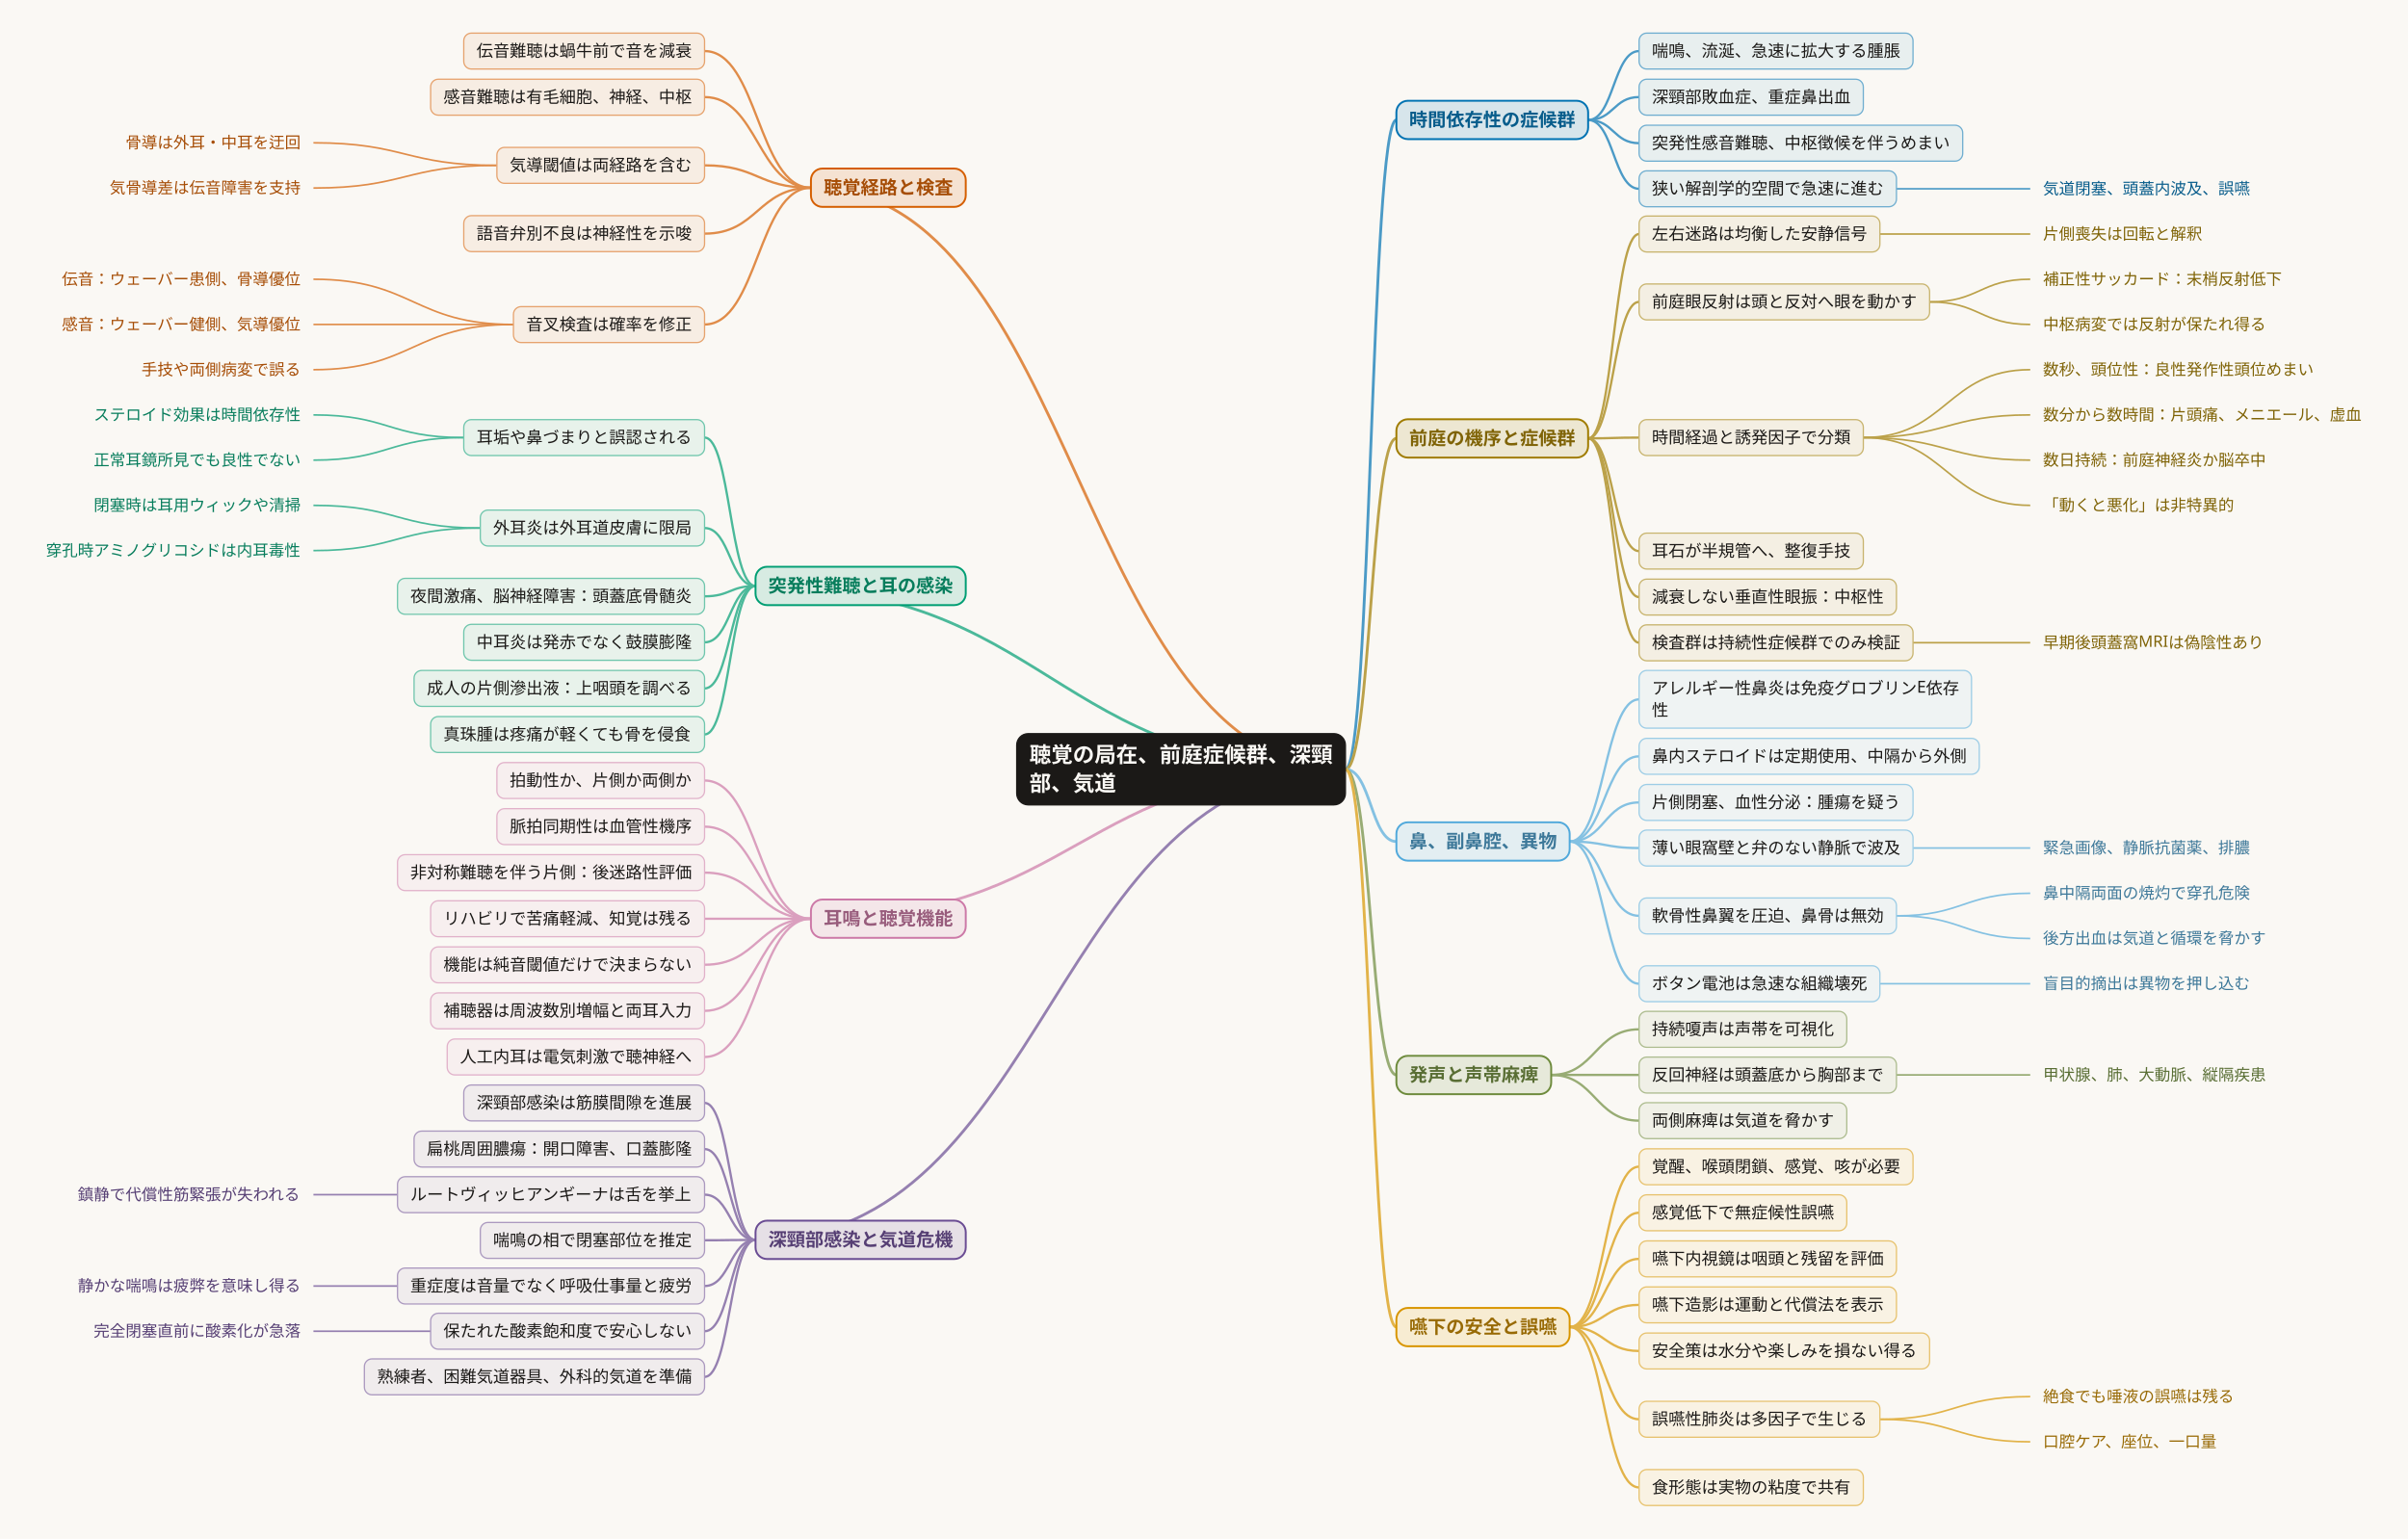
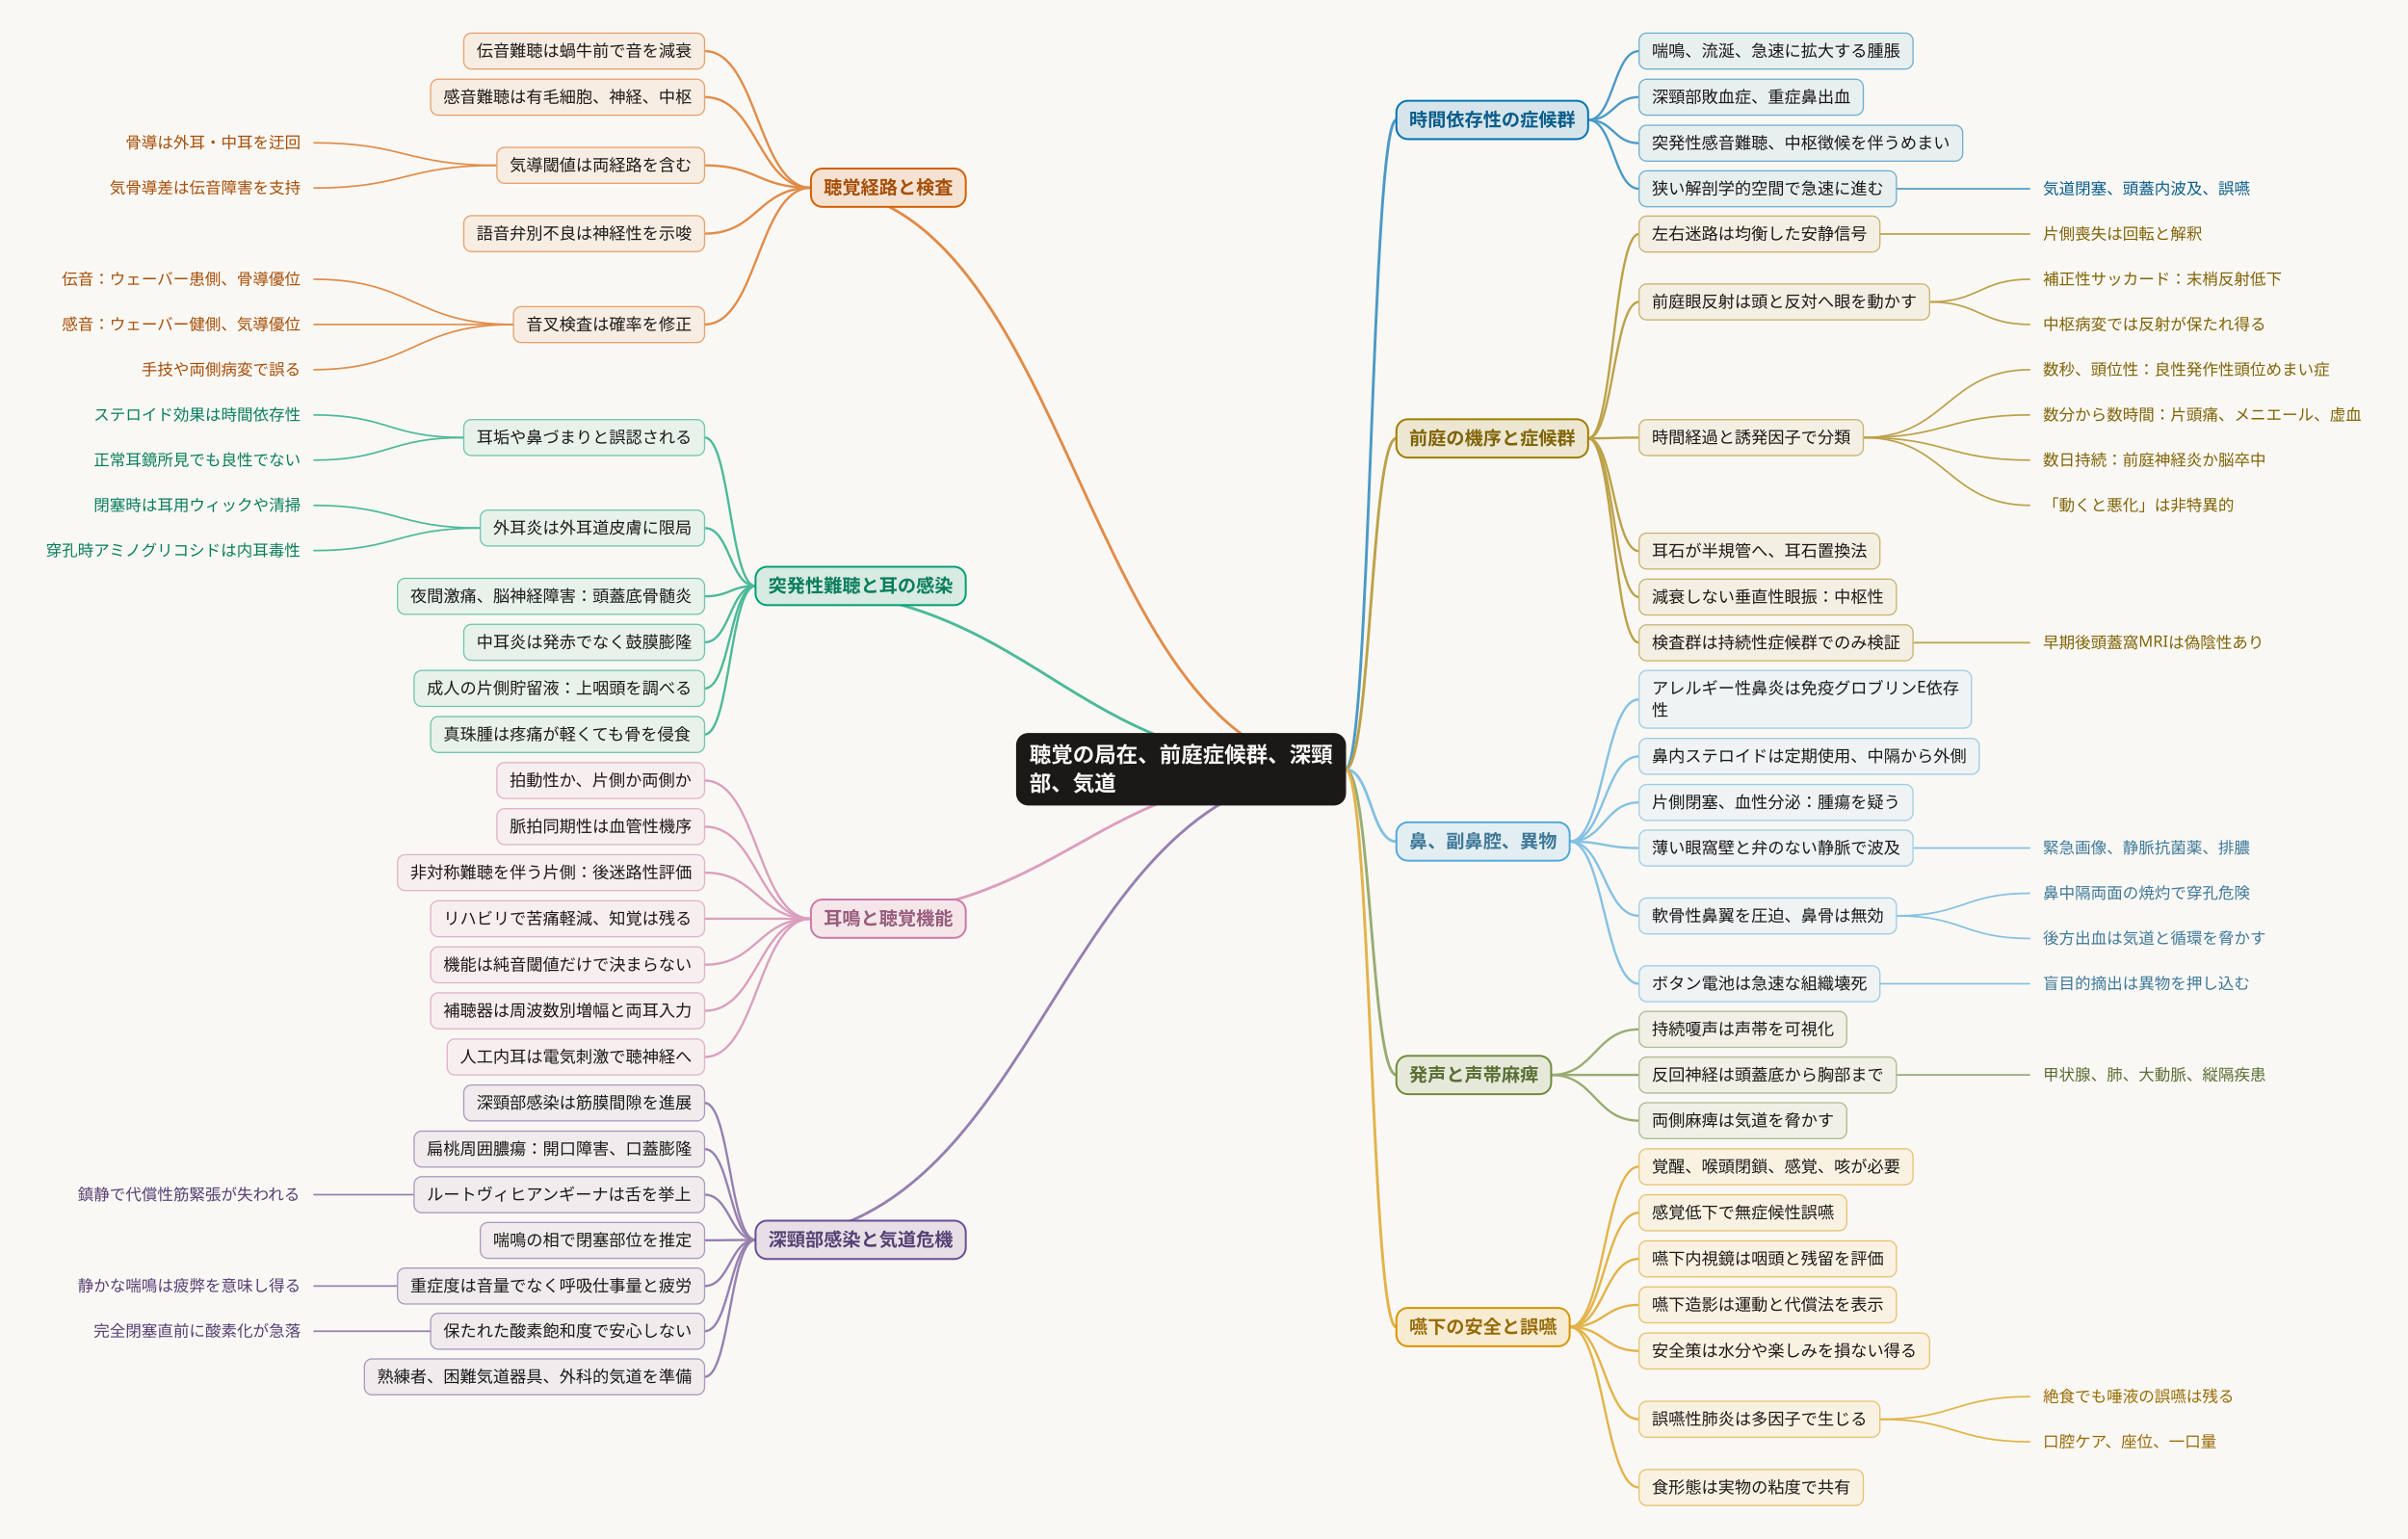
<svg xmlns="http://www.w3.org/2000/svg" class="mm" viewBox="0 0 1890 1208" width="1890" height="1208" role="img" aria-label="聴覚の局在、前庭症候群、深頸部、気道">
  <style>
  .mm-bg { fill: #faf8f4; }
  .mm text { font-family: 'Hiragino Sans', 'Noto Sans JP', ui-sans-serif, sans-serif; fill: #1b1917; }
  .mm .link { fill: none; stroke: #c9c1b4; }
  .mm .box { fill: none; stroke: none; }
  .mm .d0 .box { fill: #1b1917; stroke: #1b1917; }
  .mm .d0 text { fill: #faf8f4; font-weight: 650; }
  .mm .d1 text { font-weight: 600; }

  .mm .link.b0 { stroke: #4b9ac6; }
  .mm .b0.d1 .box { fill: #d7e5eb; stroke: #0072B2; stroke-width: 1.5; }
  .mm .b0.d1 text { fill: #075c8b; }
  .mm .b0.d2 .box { fill: #e8efef; stroke: #70aed0; }
  .mm .b0.d3 text, .mm .b0.d4 text { fill: #075c8b; }

  .mm .link.b1 { stroke: #e08c49; }
  .mm .b1.d1 .box { fill: #f5e2d2; stroke: #D55E00; stroke-width: 1.5; }
  .mm .b1.d1 text { fill: #a64d06; }
  .mm .b1.d2 .box { fill: #f7ede3; stroke: #e6a36e; }
  .mm .b1.d3 text, .mm .b1.d4 text { fill: #a64d06; }

  .mm .link.b2 { stroke: #4bb99a; }
  .mm .b2.d1 .box { fill: #d7ebe2; stroke: #009E73; stroke-width: 1.5; }
  .mm .b2.d1 text { fill: #077d5c; }
  .mm .b2.d2 .box { fill: #e8f2eb; stroke: #70c6ad; }
  .mm .b2.d3 text, .mm .b2.d4 text { fill: #077d5c; }

  .mm .link.b3 { stroke: #da9fbe; }
  .mm .b3.d1 .box { fill: #f4e6e9; stroke: #CC79A7; stroke-width: 1.5; }
  .mm .b3.d1 text { fill: #985c7c; }
  .mm .b3.d2 .box { fill: #f7efef; stroke: #e1b2ca; }
  .mm .b3.d3 text, .mm .b3.d4 text { fill: #985c7c; }

  .mm .link.b4 { stroke: #bba149; }
  .mm .b4.d1 .box { fill: #ede7d2; stroke: #A07C00; stroke-width: 1.5; }
  .mm .b4.d1 text { fill: #7f6306; }
  .mm .b4.d2 .box { fill: #f4efe3; stroke: #c8b46e; }
  .mm .b4.d3 text, .mm .b4.d4 text { fill: #7f6306; }

  .mm .link.b5 { stroke: #84c1e2; }
  .mm .b5.d1 .box { fill: #e3eef2; stroke: #51a9db; stroke-width: 1.5; }
  .mm .b5.d1 text { fill: #3d7899; }
  .mm .b5.d2 .box { fill: #eff3f3; stroke: #9dcde6; }
  .mm .b5.d3 text, .mm .b5.d4 text { fill: #3d7899; }

  .mm .link.b6 { stroke: #9580b0; }
  .mm .b6.d1 .box { fill: #e6e0e6; stroke: #6A4C93; stroke-width: 1.5; }
  .mm .b6.d1 text { fill: #563f74; }
  .mm .b6.d2 .box { fill: #f0eced; stroke: #ab99bf; }
  .mm .b6.d3 text, .mm .b6.d4 text { fill: #563f74; }

  .mm .link.b7 { stroke: #98ac74; }
  .mm .b7.d1 .box { fill: #e6e9da; stroke: #6E8B3D; stroke-width: 1.5; }
  .mm .b7.d1 text { fill: #596e34; }
  .mm .b7.d2 .box { fill: #f0f0e7; stroke: #adbc8f; }
  .mm .b7.d3 text, .mm .b7.d4 text { fill: #596e34; }

  .mm .link.b8 { stroke: #e2b349; }
  .mm .b8.d1 .box { fill: #f7ecd2; stroke: #d89500; stroke-width: 1.5; }
  .mm .b8.d1 text { fill: #986a05; }
  .mm .b8.d2 .box { fill: #f9f2e3; stroke: #e7c26e; }
  .mm .b8.d3 text, .mm .b8.d4 text { fill: #986a05; }
@media (prefers-color-scheme: dark) {
  .mm-bg { fill: #12100e; }
  .mm text { font-family: 'Hiragino Sans', 'Noto Sans JP', ui-sans-serif, sans-serif; fill: #ece7df; }
  .mm .link { fill: none; stroke: #3d3833; }
  .mm .box { fill: none; stroke: none; }
  .mm .d0 .box { fill: #ece7df; stroke: #ece7df; }
  .mm .d0 text { fill: #12100e; font-weight: 650; }
  .mm .d1 text { font-weight: 600; }

  .mm .link.b0 { stroke: #2d6a8d; }
  .mm .b0.d1 .box { fill: #172227; stroke: #3891c3; stroke-width: 1.5; }
  .mm .b0.d1 text { fill: #65a6ca; }
  .mm .b0.d2 .box { fill: #15191b; stroke: #275772; }
  .mm .b0.d3 text, .mm .b0.d4 text { fill: #65a6ca; }

  .mm .link.b1 { stroke: #a15f2b; }
  .mm .b1.d1 .box { fill: #2f2014; stroke: #de8138; stroke-width: 1.5; }
  .mm .b1.d1 text { fill: #e29a62; }
  .mm .b1.d2 .box { fill: #201811; stroke: #824e25; }
  .mm .b1.d3 text, .mm .b1.d4 text { fill: #e29a62; }

  .mm .link.b2 { stroke: #2d826a; }
  .mm .b2.d1 .box { fill: #172720; stroke: #38b392; stroke-width: 1.5; }
  .mm .b2.d1 text { fill: #65c0a5; }
  .mm .b2.d2 .box { fill: #151b17; stroke: #276a57; }
  .mm .b2.d3 text, .mm .b2.d4 text { fill: #65c0a5; }

  .mm .link.b3 { stroke: #9c6e86; }
  .mm .b3.d1 .box { fill: #2e2326; stroke: #d796ba; stroke-width: 1.5; }
  .mm .b3.d1 text { fill: #dcaac3; }
  .mm .b3.d2 .box { fill: #20191a; stroke: #7e5a6d; }
  .mm .b3.d3 text, .mm .b3.d4 text { fill: #dcaac3; }

  .mm .link.b4 { stroke: #84702b; }
  .mm .b4.d1 .box { fill: #292314; stroke: #b59938; stroke-width: 1.5; }
  .mm .b4.d1 text { fill: #c3ac62; }
  .mm .b4.d2 .box { fill: #1d1a11; stroke: #6c5b25; }
  .mm .b4.d3 text, .mm .b4.d4 text { fill: #c3ac62; }

  .mm .link.b5 { stroke: #5c8eab; }
  .mm .b5.d1 .box { fill: #21292d; stroke: #7bc4ee; stroke-width: 1.5; }
  .mm .b5.d1 text { fill: #97cdea; }
  .mm .b5.d2 .box { fill: #191d1e; stroke: #4c7389; }
  .mm .b5.d3 text, .mm .b5.d4 text { fill: #97cdea; }

  .mm .link.b6 { stroke: #67557c; }
  .mm .b6.d1 .box { fill: #231e24; stroke: #8b73ab; stroke-width: 1.5; }
  .mm .b6.d1 text { fill: #a390b8; }
  .mm .b6.d2 .box { fill: #1a1719; stroke: #554664; }
  .mm .b6.d3 text, .mm .b6.d4 text { fill: #a390b8; }

  .mm .link.b7 { stroke: #69784d; }
  .mm .b7.d1 .box { fill: #23251b; stroke: #8ea568; stroke-width: 1.5; }
  .mm .b7.d1 text { fill: #a6b686; }
  .mm .b7.d2 .box { fill: #1b1a14; stroke: #566240; }
  .mm .b7.d3 text, .mm .b7.d4 text { fill: #a6b686; }

  .mm .link.b8 { stroke: #ab832b; }
  .mm .b8.d1 .box { fill: #312714; stroke: #ecb438; stroke-width: 1.5; }
  .mm .b8.d1 text { fill: #ecc162; }
  .mm .b8.d2 .box { fill: #211b11; stroke: #8a6a25; }
  .mm .b8.d3 text, .mm .b8.d4 text { fill: #ecc162; }
}
</style>
  <rect class="mm-bg" width="1890" height="1208" />
  <path class="link b0" data-depth="1" stroke-width="2.2" d="M1056.0,603.9 C1076.0,603.9 1076.0,94.2 1096.0,94.2" />
  <path class="link b1" data-depth="1" stroke-width="2.2" d="M1056.0,603.9 C846.2,603.9 846.2,147.4 636.5,147.4" />
  <path class="link b2" data-depth="1" stroke-width="2.2" d="M1056.0,603.9 C824.5,603.9 824.5,460.0 593.0,460.0" />
  <path class="link b3" data-depth="1" stroke-width="2.2" d="M1056.0,603.9 C846.2,603.9 846.2,721.2 636.5,721.2" />
  <path class="link b4" data-depth="1" stroke-width="2.2" d="M1056.0,603.9 C1076.0,603.9 1076.0,344.1 1096.0,344.1" />
  <path class="link b5" data-depth="1" stroke-width="2.2" d="M1056.0,603.9 C1076.0,603.9 1076.0,660.6 1096.0,660.6" />
  <path class="link b6" data-depth="1" stroke-width="2.2" d="M1056.0,603.9 C824.5,603.9 824.5,973.3 593.0,973.3" />
  <path class="link b7" data-depth="1" stroke-width="2.2" d="M1056.0,603.9 C1076.0,603.9 1076.0,843.8 1096.0,843.8" />
  <path class="link b8" data-depth="1" stroke-width="2.2" d="M1056.0,603.9 C1076.0,603.9 1076.0,1041.7 1096.0,1041.7" />
  <g class="node d0 b0" data-depth="0">
    <rect class="box" x="798.0" y="575.9" width="258.0" height="55.9" rx="9" />
    <text x="808.0" y="598.4" font-size="17.0">聴覚の局在、前庭症候群、深頸</text>
    <text x="808.0" y="620.9" font-size="17.0">部、気道</text>
  </g>
  <path class="link b0" data-depth="2" stroke-width="1.8" d="M1246.5,94.2 C1266.5,94.2 1266.5,40.1 1286.5,40.1" />
  <path class="link b0" data-depth="2" stroke-width="1.8" d="M1246.5,94.2 C1266.5,94.2 1266.5,76.2 1286.5,76.2" />
  <path class="link b0" data-depth="2" stroke-width="1.8" d="M1246.5,94.2 C1266.5,94.2 1266.5,112.4 1286.5,112.4" />
  <path class="link b0" data-depth="2" stroke-width="1.8" d="M1246.5,94.2 C1266.5,94.2 1266.5,148.2 1286.5,148.2" />
  <g class="node d1 b0" data-depth="1">
    <rect class="box" x="1096.0" y="79.1" width="150.5" height="30.1" rx="9" />
    <text x="1106.0" y="99.1" font-size="14.5">時間依存性の症候群</text>
  </g>
  <g class="node d2 b0" data-depth="2">
    <rect class="box" x="1286.5" y="26.0" width="215.0" height="28.2" rx="6" />
    <text x="1296.5" y="44.5" font-size="13.0">喘鳴、流涎、急速に拡大する腫脹</text>
  </g>
  <g class="node d2 b0" data-depth="2">
    <rect class="box" x="1286.5" y="62.2" width="176.0" height="28.2" rx="6" />
    <text x="1296.5" y="80.7" font-size="13.0">深頸部敗血症、重症鼻出血</text>
  </g>
  <g class="node d2 b0" data-depth="2">
    <rect class="box" x="1286.5" y="98.3" width="254.0" height="28.2" rx="6" />
    <text x="1296.5" y="116.8" font-size="13.0">突発性感音難聴、中枢徴候を伴うめまい</text>
  </g>
  <path class="link b0" data-depth="3" stroke-width="1.3" d="M1488.5,148.2 C1541.0,148.2 1541.0,148.2 1593.5,148.2" />
  <g class="node d2 b0" data-depth="2">
    <rect class="box" x="1286.5" y="134.1" width="202.0" height="28.2" rx="6" />
    <text x="1296.5" y="152.6" font-size="13.0">狭い解剖学的空間で急速に進む</text>
  </g>
  <g class="node d3 b0" data-depth="3">
    <rect class="box" x="1593.5" y="134.5" width="182.5" height="27.5" rx="6" />
    <text x="1603.5" y="152.5" font-size="12.5">気道閉塞、頭蓋内波及、誤嚥</text>
  </g>
  <path class="link b1" data-depth="2" stroke-width="1.8" d="M636.5,147.4 C594.8,147.4 594.8,40.1 553.0,40.1" />
  <path class="link b1" data-depth="2" stroke-width="1.8" d="M636.5,147.4 C594.8,147.4 594.8,76.2 553.0,76.2" />
  <path class="link b1" data-depth="2" stroke-width="1.8" d="M636.5,147.4 C594.8,147.4 594.8,129.8 553.0,129.8" />
  <path class="link b1" data-depth="2" stroke-width="1.8" d="M636.5,147.4 C594.8,147.4 594.8,183.4 553.0,183.4" />
  <path class="link b1" data-depth="2" stroke-width="1.8" d="M636.5,147.4 C594.8,147.4 594.8,254.7 553.0,254.7" />
  <g class="node d1 b1" data-depth="1">
    <rect class="box" x="636.5" y="132.3" width="121.5" height="30.1" rx="9" />
    <text x="646.5" y="152.3" font-size="14.5">聴覚経路と検査</text>
  </g>
  <g class="node d2 b1" data-depth="2">
    <rect class="box" x="364.0" y="26.0" width="189.0" height="28.2" rx="6" />
    <text x="374.0" y="44.5" font-size="13.0">伝音難聴は蝸牛前で音を減衰</text>
  </g>
  <g class="node d2 b1" data-depth="2">
    <rect class="box" x="338.0" y="62.2" width="215.0" height="28.2" rx="6" />
    <text x="348.0" y="80.7" font-size="13.0">感音難聴は有毛細胞、神経、中枢</text>
  </g>
  <path class="link b1" data-depth="3" stroke-width="1.3" d="M390.0,129.8 C318.0,129.8 318.0,112.1 246.0,112.1" />
  <path class="link b1" data-depth="3" stroke-width="1.3" d="M390.0,129.8 C318.0,129.8 318.0,147.6 246.0,147.6" />
  <g class="node d2 b1" data-depth="2">
    <rect class="box" x="390.0" y="115.7" width="163.0" height="28.2" rx="6" />
    <text x="400.0" y="134.2" font-size="13.0">気導閾値は両経路を含む</text>
  </g>
  <g class="node d3 b1" data-depth="3">
    <rect class="box" x="88.5" y="98.3" width="157.5" height="27.5" rx="6" />
    <text x="98.5" y="116.3" font-size="12.5">骨導は外耳・中耳を迂回</text>
  </g>
  <g class="node d3 b1" data-depth="3">
    <rect class="box" x="76.0" y="133.8" width="170.0" height="27.5" rx="6" />
    <text x="86.0" y="151.8" font-size="12.5">気骨導差は伝音障害を支持</text>
  </g>
  <g class="node d2 b1" data-depth="2">
    <rect class="box" x="364.0" y="169.3" width="189.0" height="28.2" rx="6" />
    <text x="374.0" y="187.8" font-size="13.0">語音弁別不良は神経性を示唆</text>
  </g>
  <path class="link b1" data-depth="3" stroke-width="1.3" d="M403.0,254.7 C324.5,254.7 324.5,219.2 246.0,219.2" />
  <path class="link b1" data-depth="3" stroke-width="1.3" d="M403.0,254.7 C324.5,254.7 324.5,254.7 246.0,254.7" />
  <path class="link b1" data-depth="3" stroke-width="1.3" d="M403.0,254.7 C324.5,254.7 324.5,290.2 246.0,290.2" />
  <g class="node d2 b1" data-depth="2">
    <rect class="box" x="403.0" y="240.7" width="150.0" height="28.2" rx="6" />
    <text x="413.0" y="259.2" font-size="13.0">音叉検査は確率を修正</text>
  </g>
  <g class="node d3 b1" data-depth="3">
    <rect class="box" x="38.5" y="205.5" width="207.5" height="27.5" rx="6" />
    <text x="48.5" y="223.5" font-size="12.5">伝音：ウェーバー患側、骨導優位</text>
  </g>
  <g class="node d3 b1" data-depth="3">
    <rect class="box" x="38.5" y="241.0" width="207.5" height="27.5" rx="6" />
    <text x="48.5" y="259.0" font-size="12.5">感音：ウェーバー健側、気導優位</text>
  </g>
  <g class="node d3 b1" data-depth="3">
    <rect class="box" x="101.0" y="276.5" width="145.0" height="27.5" rx="6" />
    <text x="111.0" y="294.5" font-size="12.5">手技や両側病変で誤る</text>
  </g>
  <path class="link b2" data-depth="2" stroke-width="1.8" d="M593.0,460.0 C573.0,460.0 573.0,343.5 553.0,343.5" />
  <path class="link b2" data-depth="2" stroke-width="1.8" d="M593.0,460.0 C573.0,460.0 573.0,414.5 553.0,414.5" />
  <path class="link b2" data-depth="2" stroke-width="1.8" d="M593.0,460.0 C573.0,460.0 573.0,468.1 553.0,468.1" />
  <path class="link b2" data-depth="2" stroke-width="1.8" d="M593.0,460.0 C573.0,460.0 573.0,504.2 553.0,504.2" />
  <path class="link b2" data-depth="2" stroke-width="1.8" d="M593.0,460.0 C573.0,460.0 573.0,540.4 553.0,540.4" />
  <path class="link b2" data-depth="2" stroke-width="1.8" d="M593.0,460.0 C573.0,460.0 573.0,576.5 553.0,576.5" />
  <g class="node d1 b2" data-depth="1">
    <rect class="box" x="593.0" y="444.9" width="165.0" height="30.1" rx="9" />
    <text x="603.0" y="464.9" font-size="14.5">突発性難聴と耳の感染</text>
  </g>
  <path class="link b2" data-depth="3" stroke-width="1.3" d="M364.0,343.5 C305.0,343.5 305.0,325.7 246.0,325.7" />
  <path class="link b2" data-depth="3" stroke-width="1.3" d="M364.0,343.5 C305.0,343.5 305.0,361.2 246.0,361.2" />
  <g class="node d2 b2" data-depth="2">
    <rect class="box" x="364.0" y="329.4" width="189.0" height="28.2" rx="6" />
    <text x="374.0" y="347.9" font-size="13.0">耳垢や鼻づまりと誤認される</text>
  </g>
  <g class="node d3 b2" data-depth="3">
    <rect class="box" x="63.5" y="312.0" width="182.5" height="27.5" rx="6" />
    <text x="73.5" y="330.0" font-size="12.5">ステロイド効果は時間依存性</text>
  </g>
  <g class="node d3 b2" data-depth="3">
    <rect class="box" x="63.5" y="347.5" width="182.5" height="27.5" rx="6" />
    <text x="73.5" y="365.5" font-size="12.5">正常耳鏡所見でも良性でない</text>
  </g>
  <path class="link b2" data-depth="3" stroke-width="1.3" d="M377.0,414.5 C311.5,414.5 311.5,396.7 246.0,396.7" />
  <path class="link b2" data-depth="3" stroke-width="1.3" d="M377.0,414.5 C311.5,414.5 311.5,432.2 246.0,432.2" />
  <g class="node d2 b2" data-depth="2">
    <rect class="box" x="377.0" y="400.4" width="176.0" height="28.2" rx="6" />
    <text x="387.0" y="418.9" font-size="13.0">外耳炎は外耳道皮膚に限局</text>
  </g>
  <g class="node d3 b2" data-depth="3">
    <rect class="box" x="63.5" y="383.0" width="182.5" height="27.5" rx="6" />
    <text x="73.5" y="401.0" font-size="12.5">閉塞時は耳用ウィックや清掃</text>
  </g>
  <g class="node d3 b2" data-depth="3">
    <rect class="box" x="26.0" y="418.5" width="220.0" height="27.5" rx="6" />
    <text x="36.0" y="436.5" font-size="12.5">穿孔時アミノグリコシドは内耳毒性</text>
  </g>
  <g class="node d2 b2" data-depth="2">
    <rect class="box" x="312.0" y="454.0" width="241.0" height="28.2" rx="6" />
    <text x="322.0" y="472.5" font-size="13.0">夜間激痛、脳神経障害：頭蓋底骨髄炎</text>
  </g>
  <g class="node d2 b2" data-depth="2">
    <rect class="box" x="364.0" y="490.1" width="189.0" height="28.2" rx="6" />
    <text x="374.0" y="508.6" font-size="13.0">中耳炎は発赤でなく鼓膜膨隆</text>
  </g>
  <g class="node d2 b2" data-depth="2">
    <rect class="box" x="325.0" y="526.3" width="228.0" height="28.2" rx="6" />
-     <text x="335.0" y="544.8" font-size="13.0">成人の片側滲出液：上咽頭を調べる</text>
+     <text x="335.0" y="544.8" font-size="13.0">成人の片側貯留液：上咽頭を調べる</text>
  </g>
  <g class="node d2 b2" data-depth="2">
    <rect class="box" x="338.0" y="562.5" width="215.0" height="28.2" rx="6" />
    <text x="348.0" y="581.0" font-size="13.0">真珠腫は疼痛が軽くても骨を侵食</text>
  </g>
  <path class="link b3" data-depth="2" stroke-width="1.8" d="M636.5,721.2 C594.8,721.2 594.8,612.7 553.0,612.7" />
  <path class="link b3" data-depth="2" stroke-width="1.8" d="M636.5,721.2 C594.8,721.2 594.8,648.9 553.0,648.9" />
  <path class="link b3" data-depth="2" stroke-width="1.8" d="M636.5,721.2 C594.8,721.2 594.8,685.0 553.0,685.0" />
  <path class="link b3" data-depth="2" stroke-width="1.8" d="M636.5,721.2 C594.8,721.2 594.8,721.2 553.0,721.2" />
  <path class="link b3" data-depth="2" stroke-width="1.8" d="M636.5,721.2 C594.8,721.2 594.8,757.3 553.0,757.3" />
  <path class="link b3" data-depth="2" stroke-width="1.8" d="M636.5,721.2 C594.8,721.2 594.8,793.5 553.0,793.5" />
  <path class="link b3" data-depth="2" stroke-width="1.8" d="M636.5,721.2 C594.8,721.2 594.8,829.7 553.0,829.7" />
  <g class="node d1 b3" data-depth="1">
    <rect class="box" x="636.5" y="706.1" width="121.5" height="30.1" rx="9" />
    <text x="646.5" y="726.1" font-size="14.5">耳鳴と聴覚機能</text>
  </g>
  <g class="node d2 b3" data-depth="2">
    <rect class="box" x="390.0" y="598.6" width="163.0" height="28.2" rx="6" />
    <text x="400.0" y="617.1" font-size="13.0">拍動性か、片側か両側か</text>
  </g>
  <g class="node d2 b3" data-depth="2">
    <rect class="box" x="390.0" y="634.8" width="163.0" height="28.2" rx="6" />
    <text x="400.0" y="653.3" font-size="13.0">脈拍同期性は血管性機序</text>
  </g>
  <g class="node d2 b3" data-depth="2">
    <rect class="box" x="312.0" y="670.9" width="241.0" height="28.2" rx="6" />
    <text x="322.0" y="689.4" font-size="13.0">非対称難聴を伴う片側：後迷路性評価</text>
  </g>
  <g class="node d2 b3" data-depth="2">
    <rect class="box" x="338.0" y="707.1" width="215.0" height="28.2" rx="6" />
    <text x="348.0" y="725.6" font-size="13.0">リハビリで苦痛軽減、知覚は残る</text>
  </g>
  <g class="node d2 b3" data-depth="2">
    <rect class="box" x="338.0" y="743.3" width="215.0" height="28.2" rx="6" />
    <text x="348.0" y="761.8" font-size="13.0">機能は純音閾値だけで決まらない</text>
  </g>
  <g class="node d2 b3" data-depth="2">
    <rect class="box" x="338.0" y="779.4" width="215.0" height="28.2" rx="6" />
    <text x="348.0" y="797.9" font-size="13.0">補聴器は周波数別増幅と両耳入力</text>
  </g>
  <g class="node d2 b3" data-depth="2">
    <rect class="box" x="351.0" y="815.6" width="202.0" height="28.2" rx="6" />
    <text x="361.0" y="834.1" font-size="13.0">人工内耳は電気刺激で聴神経へ</text>
  </g>
  <path class="link b4" data-depth="2" stroke-width="1.8" d="M1246.5,344.1 C1266.5,344.1 1266.5,183.7 1286.5,183.7" />
  <path class="link b4" data-depth="2" stroke-width="1.8" d="M1246.5,344.1 C1266.5,344.1 1266.5,237.0 1286.5,237.0" />
  <path class="link b4" data-depth="2" stroke-width="1.8" d="M1246.5,344.1 C1266.5,344.1 1266.5,343.5 1286.5,343.5" />
  <path class="link b4" data-depth="2" stroke-width="1.8" d="M1246.5,344.1 C1266.5,344.1 1266.5,432.6 1286.5,432.6" />
  <path class="link b4" data-depth="2" stroke-width="1.8" d="M1246.5,344.1 C1266.5,344.1 1266.5,468.7 1286.5,468.7" />
  <path class="link b4" data-depth="2" stroke-width="1.8" d="M1246.5,344.1 C1266.5,344.1 1266.5,504.5 1286.5,504.5" />
  <g class="node d1 b4" data-depth="1">
    <rect class="box" x="1096.0" y="329.1" width="150.5" height="30.1" rx="9" />
    <text x="1106.0" y="349.1" font-size="14.5">前庭の機序と症候群</text>
  </g>
  <path class="link b4" data-depth="3" stroke-width="1.3" d="M1475.5,183.7 C1534.5,183.7 1534.5,183.7 1593.5,183.7" />
  <g class="node d2 b4" data-depth="2">
    <rect class="box" x="1286.5" y="169.6" width="189.0" height="28.2" rx="6" />
    <text x="1296.5" y="188.1" font-size="13.0">左右迷路は均衡した安静信号</text>
  </g>
  <g class="node d3 b4" data-depth="3">
    <rect class="box" x="1593.5" y="170.0" width="145.0" height="27.5" rx="6" />
    <text x="1603.5" y="188.0" font-size="12.5">片側喪失は回転と解釈</text>
  </g>
  <path class="link b4" data-depth="3" stroke-width="1.3" d="M1514.5,237.0 C1554.0,237.0 1554.0,219.2 1593.5,219.2" />
  <path class="link b4" data-depth="3" stroke-width="1.3" d="M1514.5,237.0 C1554.0,237.0 1554.0,254.7 1593.5,254.7" />
  <g class="node d2 b4" data-depth="2">
    <rect class="box" x="1286.5" y="222.9" width="228.0" height="28.2" rx="6" />
    <text x="1296.5" y="241.4" font-size="13.0">前庭眼反射は頭と反対へ眼を動かす</text>
  </g>
  <g class="node d3 b4" data-depth="3">
    <rect class="box" x="1593.5" y="205.5" width="207.5" height="27.5" rx="6" />
    <text x="1603.5" y="223.5" font-size="12.5">補正性サッカード：末梢反射低下</text>
  </g>
  <g class="node d3 b4" data-depth="3">
    <rect class="box" x="1593.5" y="241.0" width="195.0" height="27.5" rx="6" />
    <text x="1603.5" y="259.0" font-size="12.5">中枢病変では反射が保たれ得る</text>
  </g>
  <path class="link b4" data-depth="3" stroke-width="1.3" d="M1462.5,343.5 C1528.0,343.5 1528.0,290.2 1593.5,290.2" />
  <path class="link b4" data-depth="3" stroke-width="1.3" d="M1462.5,343.5 C1528.0,343.5 1528.0,325.7 1593.5,325.7" />
  <path class="link b4" data-depth="3" stroke-width="1.3" d="M1462.5,343.5 C1528.0,343.5 1528.0,361.2 1593.5,361.2" />
  <path class="link b4" data-depth="3" stroke-width="1.3" d="M1462.5,343.5 C1528.0,343.5 1528.0,396.7 1593.5,396.7" />
  <g class="node d2 b4" data-depth="2">
    <rect class="box" x="1286.5" y="329.4" width="176.0" height="28.2" rx="6" />
    <text x="1296.5" y="347.9" font-size="13.0">時間経過と誘発因子で分類</text>
  </g>
  <g class="node d3 b4" data-depth="3">
-     <rect class="box" x="1593.5" y="276.5" width="232.5" height="27.5" rx="6" />
-     <text x="1603.5" y="294.5" font-size="12.5">数秒、頭位性：良性発作性頭位めまい</text>
+     <rect class="box" x="1593.5" y="276.5" width="245.0" height="27.5" rx="6" />
+     <text x="1603.5" y="294.5" font-size="12.5">数秒、頭位性：良性発作性頭位めまい症</text>
  </g>
  <g class="node d3 b4" data-depth="3">
    <rect class="box" x="1593.5" y="312.0" width="270.0" height="27.5" rx="6" />
    <text x="1603.5" y="330.0" font-size="12.5">数分から数時間：片頭痛、メニエール、虚血</text>
  </g>
  <g class="node d3 b4" data-depth="3">
    <rect class="box" x="1593.5" y="347.5" width="195.0" height="27.5" rx="6" />
    <text x="1603.5" y="365.5" font-size="12.5">数日持続：前庭神経炎か脳卒中</text>
  </g>
  <g class="node d3 b4" data-depth="3">
    <rect class="box" x="1593.5" y="383.0" width="170.0" height="27.5" rx="6" />
    <text x="1603.5" y="401.0" font-size="12.5">「動くと悪化」は非特異的</text>
  </g>
  <g class="node d2 b4" data-depth="2">
-     <rect class="box" x="1286.5" y="418.5" width="176.0" height="28.2" rx="6" />
-     <text x="1296.5" y="437.0" font-size="13.0">耳石が半規管へ、整復手技</text>
+     <rect class="box" x="1286.5" y="418.5" width="189.0" height="28.2" rx="6" />
+     <text x="1296.5" y="437.0" font-size="13.0">耳石が半規管へ、耳石置換法</text>
  </g>
  <g class="node d2 b4" data-depth="2">
    <rect class="box" x="1286.5" y="454.6" width="202.0" height="28.2" rx="6" />
    <text x="1296.5" y="473.1" font-size="13.0">減衰しない垂直性眼振：中枢性</text>
  </g>
  <path class="link b4" data-depth="3" stroke-width="1.3" d="M1501.5,504.5 C1547.5,504.5 1547.5,504.5 1593.5,504.5" />
  <g class="node d2 b4" data-depth="2">
    <rect class="box" x="1286.5" y="490.5" width="215.0" height="28.2" rx="6" />
    <text x="1296.5" y="509.0" font-size="13.0">検査群は持続性症候群でのみ検証</text>
  </g>
  <g class="node d3 b4" data-depth="3">
    <rect class="box" x="1593.5" y="490.8" width="189.9" height="27.5" rx="6" />
    <text x="1603.5" y="508.8" font-size="12.5">早期後頭蓋窩MRIは偽陰性あり</text>
  </g>
  <path class="link b5" data-depth="2" stroke-width="1.8" d="M1232.0,660.6 C1259.2,660.6 1259.2,549.0 1286.5,549.0" />
  <path class="link b5" data-depth="2" stroke-width="1.8" d="M1232.0,660.6 C1259.2,660.6 1259.2,593.7 1286.5,593.7" />
  <path class="link b5" data-depth="2" stroke-width="1.8" d="M1232.0,660.6 C1259.2,660.6 1259.2,629.9 1286.5,629.9" />
  <path class="link b5" data-depth="2" stroke-width="1.8" d="M1232.0,660.6 C1259.2,660.6 1259.2,665.7 1286.5,665.7" />
  <path class="link b5" data-depth="2" stroke-width="1.8" d="M1232.0,660.6 C1259.2,660.6 1259.2,718.9 1286.5,718.9" />
  <path class="link b5" data-depth="2" stroke-width="1.8" d="M1232.0,660.6 C1259.2,660.6 1259.2,772.2 1286.5,772.2" />
  <g class="node d1 b5" data-depth="1">
    <rect class="box" x="1096.0" y="645.5" width="136.0" height="30.1" rx="9" />
    <text x="1106.0" y="665.5" font-size="14.5">鼻、副鼻腔、異物</text>
  </g>
  <g class="node d2 b5" data-depth="2">
    <rect class="box" x="1286.5" y="526.3" width="260.9" height="45.3" rx="6" />
    <text x="1296.5" y="544.8" font-size="13.0">アレルギー性鼻炎は免疫グロブリンE依存</text>
    <text x="1296.5" y="562.0" font-size="13.0">性</text>
  </g>
  <g class="node d2 b5" data-depth="2">
    <rect class="box" x="1286.5" y="579.6" width="267.0" height="28.2" rx="6" />
    <text x="1296.5" y="598.1" font-size="13.0">鼻内ステロイドは定期使用、中隔から外側</text>
  </g>
  <g class="node d2 b5" data-depth="2">
    <rect class="box" x="1286.5" y="615.8" width="215.0" height="28.2" rx="6" />
    <text x="1296.5" y="634.3" font-size="13.0">片側閉塞、血性分泌：腫瘍を疑う</text>
  </g>
  <path class="link b5" data-depth="3" stroke-width="1.3" d="M1501.5,665.7 C1547.5,665.7 1547.5,665.7 1593.5,665.7" />
  <g class="node d2 b5" data-depth="2">
    <rect class="box" x="1286.5" y="651.6" width="215.0" height="28.2" rx="6" />
    <text x="1296.5" y="670.1" font-size="13.0">薄い眼窩壁と弁のない静脈で波及</text>
  </g>
  <g class="node d3 b5" data-depth="3">
    <rect class="box" x="1593.5" y="651.9" width="182.5" height="27.5" rx="6" />
    <text x="1603.5" y="669.9" font-size="12.5">緊急画像、静脈抗菌薬、排膿</text>
  </g>
  <path class="link b5" data-depth="3" stroke-width="1.3" d="M1488.5,718.9 C1541.0,718.9 1541.0,701.2 1593.5,701.2" />
  <path class="link b5" data-depth="3" stroke-width="1.3" d="M1488.5,718.9 C1541.0,718.9 1541.0,736.7 1593.5,736.7" />
  <g class="node d2 b5" data-depth="2">
    <rect class="box" x="1286.5" y="704.9" width="202.0" height="28.2" rx="6" />
    <text x="1296.5" y="723.4" font-size="13.0">軟骨性鼻翼を圧迫、鼻骨は無効</text>
  </g>
  <g class="node d3 b5" data-depth="3">
    <rect class="box" x="1593.5" y="687.4" width="182.5" height="27.5" rx="6" />
    <text x="1603.5" y="705.4" font-size="12.5">鼻中隔両面の焼灼で穿孔危険</text>
  </g>
  <g class="node d3 b5" data-depth="3">
    <rect class="box" x="1593.5" y="722.9" width="195.0" height="27.5" rx="6" />
    <text x="1603.5" y="740.9" font-size="12.5">後方出血は気道と循環を脅かす</text>
  </g>
  <path class="link b5" data-depth="3" stroke-width="1.3" d="M1475.5,772.2 C1534.5,772.2 1534.5,772.2 1593.5,772.2" />
  <g class="node d2 b5" data-depth="2">
    <rect class="box" x="1286.5" y="758.1" width="189.0" height="28.2" rx="6" />
    <text x="1296.5" y="776.6" font-size="13.0">ボタン電池は急速な組織壊死</text>
  </g>
  <g class="node d3 b5" data-depth="3">
    <rect class="box" x="1593.5" y="758.4" width="182.5" height="27.5" rx="6" />
    <text x="1603.5" y="776.4" font-size="12.5">盲目的摘出は異物を押し込む</text>
  </g>
  <path class="link b6" data-depth="2" stroke-width="1.8" d="M593.0,973.3 C573.0,973.3 573.0,865.8 553.0,865.8" />
  <path class="link b6" data-depth="2" stroke-width="1.8" d="M593.0,973.3 C573.0,973.3 573.0,902.0 553.0,902.0" />
  <path class="link b6" data-depth="2" stroke-width="1.8" d="M593.0,973.3 C573.0,973.3 573.0,937.8 553.0,937.8" />
  <path class="link b6" data-depth="2" stroke-width="1.8" d="M593.0,973.3 C573.0,973.3 573.0,973.6 553.0,973.6" />
  <path class="link b6" data-depth="2" stroke-width="1.8" d="M593.0,973.3 C573.0,973.3 573.0,1009.5 553.0,1009.5" />
  <path class="link b6" data-depth="2" stroke-width="1.8" d="M593.0,973.3 C573.0,973.3 573.0,1045.0 553.0,1045.0" />
  <path class="link b6" data-depth="2" stroke-width="1.8" d="M593.0,973.3 C573.0,973.3 573.0,1080.8 553.0,1080.8" />
  <g class="node d1 b6" data-depth="1">
    <rect class="box" x="593.0" y="958.2" width="165.0" height="30.1" rx="9" />
    <text x="603.0" y="978.2" font-size="14.5">深頸部感染と気道危機</text>
  </g>
  <g class="node d2 b6" data-depth="2">
    <rect class="box" x="364.0" y="851.7" width="189.0" height="28.2" rx="6" />
    <text x="374.0" y="870.2" font-size="13.0">深頸部感染は筋膜間隙を進展</text>
  </g>
  <g class="node d2 b6" data-depth="2">
    <rect class="box" x="325.0" y="887.9" width="228.0" height="28.2" rx="6" />
    <text x="335.0" y="906.4" font-size="13.0">扁桃周囲膿瘍：開口障害、口蓋膨隆</text>
  </g>
-   <path class="link b6" data-depth="3" stroke-width="1.3" d="M312.0,937.8 C279.0,937.8 279.0,937.8 246.0,937.8" />
-   <g class="node d2 b6" data-depth="2">
-     <rect class="box" x="312.0" y="923.7" width="241.0" height="28.2" rx="6" />
-     <text x="322.0" y="942.2" font-size="13.0">ルートヴィッヒアンギーナは舌を挙上</text>
+   <path class="link b6" data-depth="3" stroke-width="1.3" d="M325.0,937.8 C285.5,937.8 285.5,937.8 246.0,937.8" />
+   <g class="node d2 b6" data-depth="2">
+     <rect class="box" x="325.0" y="923.7" width="228.0" height="28.2" rx="6" />
+     <text x="335.0" y="942.2" font-size="13.0">ルートヴィヒアンギーナは舌を挙上</text>
  </g>
  <g class="node d3 b6" data-depth="3">
    <rect class="box" x="51.0" y="924.1" width="195.0" height="27.5" rx="6" />
    <text x="61.0" y="942.1" font-size="12.5">鎮静で代償性筋緊張が失われる</text>
  </g>
  <g class="node d2 b6" data-depth="2">
    <rect class="box" x="377.0" y="959.6" width="176.0" height="28.2" rx="6" />
    <text x="387.0" y="978.1" font-size="13.0">喘鳴の相で閉塞部位を推定</text>
  </g>
  <path class="link b6" data-depth="3" stroke-width="1.3" d="M312.0,1009.5 C279.0,1009.5 279.0,1009.5 246.0,1009.5" />
  <g class="node d2 b6" data-depth="2">
    <rect class="box" x="312.0" y="995.4" width="241.0" height="28.2" rx="6" />
    <text x="322.0" y="1013.9" font-size="13.0">重症度は音量でなく呼吸仕事量と疲労</text>
  </g>
  <g class="node d3 b6" data-depth="3">
    <rect class="box" x="51.0" y="995.7" width="195.0" height="27.5" rx="6" />
    <text x="61.0" y="1013.7" font-size="12.5">静かな喘鳴は疲弊を意味し得る</text>
  </g>
  <path class="link b6" data-depth="3" stroke-width="1.3" d="M338.0,1045.0 C292.0,1045.0 292.0,1045.0 246.0,1045.0" />
  <g class="node d2 b6" data-depth="2">
    <rect class="box" x="338.0" y="1030.9" width="215.0" height="28.2" rx="6" />
    <text x="348.0" y="1049.4" font-size="13.0">保たれた酸素飽和度で安心しない</text>
  </g>
  <g class="node d3 b6" data-depth="3">
    <rect class="box" x="63.5" y="1031.2" width="182.5" height="27.5" rx="6" />
    <text x="73.5" y="1049.2" font-size="12.5">完全閉塞直前に酸素化が急落</text>
  </g>
  <g class="node d2 b6" data-depth="2">
    <rect class="box" x="286.0" y="1066.7" width="267.0" height="28.2" rx="6" />
    <text x="296.0" y="1085.2" font-size="13.0">熟練者、困難気道器具、外科的気道を準備</text>
  </g>
  <path class="link b7" data-depth="2" stroke-width="1.8" d="M1217.5,843.8 C1252.0,843.8 1252.0,808.0 1286.5,808.0" />
  <path class="link b7" data-depth="2" stroke-width="1.8" d="M1217.5,843.8 C1252.0,843.8 1252.0,843.8 1286.5,843.8" />
  <path class="link b7" data-depth="2" stroke-width="1.8" d="M1217.5,843.8 C1252.0,843.8 1252.0,879.7 1286.5,879.7" />
  <g class="node d1 b7" data-depth="1">
    <rect class="box" x="1096.0" y="828.8" width="121.5" height="30.1" rx="9" />
    <text x="1106.0" y="848.8" font-size="14.5">発声と声帯麻痺</text>
  </g>
  <g class="node d2 b7" data-depth="2">
    <rect class="box" x="1286.5" y="793.9" width="163.0" height="28.2" rx="6" />
    <text x="1296.5" y="812.4" font-size="13.0">持続嗄声は声帯を可視化</text>
  </g>
  <path class="link b7" data-depth="3" stroke-width="1.3" d="M1488.5,843.8 C1541.0,843.8 1541.0,843.8 1593.5,843.8" />
  <g class="node d2 b7" data-depth="2">
    <rect class="box" x="1286.5" y="829.8" width="202.0" height="28.2" rx="6" />
    <text x="1296.5" y="848.3" font-size="13.0">反回神経は頭蓋底から胸部まで</text>
  </g>
  <g class="node d3 b7" data-depth="3">
    <rect class="box" x="1593.5" y="830.1" width="195.0" height="27.5" rx="6" />
    <text x="1603.5" y="848.1" font-size="12.5">甲状腺、肺、大動脈、縦隔疾患</text>
  </g>
  <g class="node d2 b7" data-depth="2">
    <rect class="box" x="1286.5" y="865.6" width="163.0" height="28.2" rx="6" />
    <text x="1296.5" y="884.1" font-size="13.0">両側麻痺は気道を脅かす</text>
  </g>
  <path class="link b8" data-depth="2" stroke-width="1.8" d="M1232.0,1041.7 C1259.2,1041.7 1259.2,915.8 1286.5,915.8" />
  <path class="link b8" data-depth="2" stroke-width="1.8" d="M1232.0,1041.7 C1259.2,1041.7 1259.2,952.0 1286.5,952.0" />
  <path class="link b8" data-depth="2" stroke-width="1.8" d="M1232.0,1041.7 C1259.2,1041.7 1259.2,988.2 1286.5,988.2" />
  <path class="link b8" data-depth="2" stroke-width="1.8" d="M1232.0,1041.7 C1259.2,1041.7 1259.2,1024.3 1286.5,1024.3" />
  <path class="link b8" data-depth="2" stroke-width="1.8" d="M1232.0,1041.7 C1259.2,1041.7 1259.2,1060.5 1286.5,1060.5" />
  <path class="link b8" data-depth="2" stroke-width="1.8" d="M1232.0,1041.7 C1259.2,1041.7 1259.2,1114.1 1286.5,1114.1" />
  <path class="link b8" data-depth="2" stroke-width="1.8" d="M1232.0,1041.7 C1259.2,1041.7 1259.2,1167.6 1286.5,1167.6" />
  <g class="node d1 b8" data-depth="1">
    <rect class="box" x="1096.0" y="1026.7" width="136.0" height="30.1" rx="9" />
    <text x="1106.0" y="1046.7" font-size="14.5">嚥下の安全と誤嚥</text>
  </g>
  <g class="node d2 b8" data-depth="2">
    <rect class="box" x="1286.5" y="901.8" width="215.0" height="28.2" rx="6" />
    <text x="1296.5" y="920.3" font-size="13.0">覚醒、喉頭閉鎖、感覚、咳が必要</text>
  </g>
  <g class="node d2 b8" data-depth="2">
    <rect class="box" x="1286.5" y="937.9" width="163.0" height="28.2" rx="6" />
    <text x="1296.5" y="956.4" font-size="13.0">感覚低下で無症候性誤嚥</text>
  </g>
  <g class="node d2 b8" data-depth="2">
    <rect class="box" x="1286.5" y="974.1" width="202.0" height="28.2" rx="6" />
    <text x="1296.5" y="992.6" font-size="13.0">嚥下内視鏡は咽頭と残留を評価</text>
  </g>
  <g class="node d2 b8" data-depth="2">
    <rect class="box" x="1286.5" y="1010.2" width="202.0" height="28.2" rx="6" />
    <text x="1296.5" y="1028.7" font-size="13.0">嚥下造影は運動と代償法を表示</text>
  </g>
  <g class="node d2 b8" data-depth="2">
    <rect class="box" x="1286.5" y="1046.4" width="228.0" height="28.2" rx="6" />
    <text x="1296.5" y="1064.9" font-size="13.0">安全策は水分や楽しみを損ない得る</text>
  </g>
  <path class="link b8" data-depth="3" stroke-width="1.3" d="M1475.5,1114.1 C1534.5,1114.1 1534.5,1096.3 1593.5,1096.3" />
  <path class="link b8" data-depth="3" stroke-width="1.3" d="M1475.5,1114.1 C1534.5,1114.1 1534.5,1131.8 1593.5,1131.8" />
  <g class="node d2 b8" data-depth="2">
    <rect class="box" x="1286.5" y="1100.0" width="189.0" height="28.2" rx="6" />
    <text x="1296.5" y="1118.5" font-size="13.0">誤嚥性肺炎は多因子で生じる</text>
  </g>
  <g class="node d3 b8" data-depth="3">
    <rect class="box" x="1593.5" y="1082.6" width="170.0" height="27.5" rx="6" />
    <text x="1603.5" y="1100.6" font-size="12.5">絶食でも唾液の誤嚥は残る</text>
  </g>
  <g class="node d3 b8" data-depth="3">
    <rect class="box" x="1593.5" y="1118.1" width="157.5" height="27.5" rx="6" />
    <text x="1603.5" y="1136.1" font-size="12.5">口腔ケア、座位、一口量</text>
  </g>
  <g class="node d2 b8" data-depth="2">
    <rect class="box" x="1286.5" y="1153.6" width="176.0" height="28.2" rx="6" />
    <text x="1296.5" y="1172.1" font-size="13.0">食形態は実物の粘度で共有</text>
  </g>
</svg>
